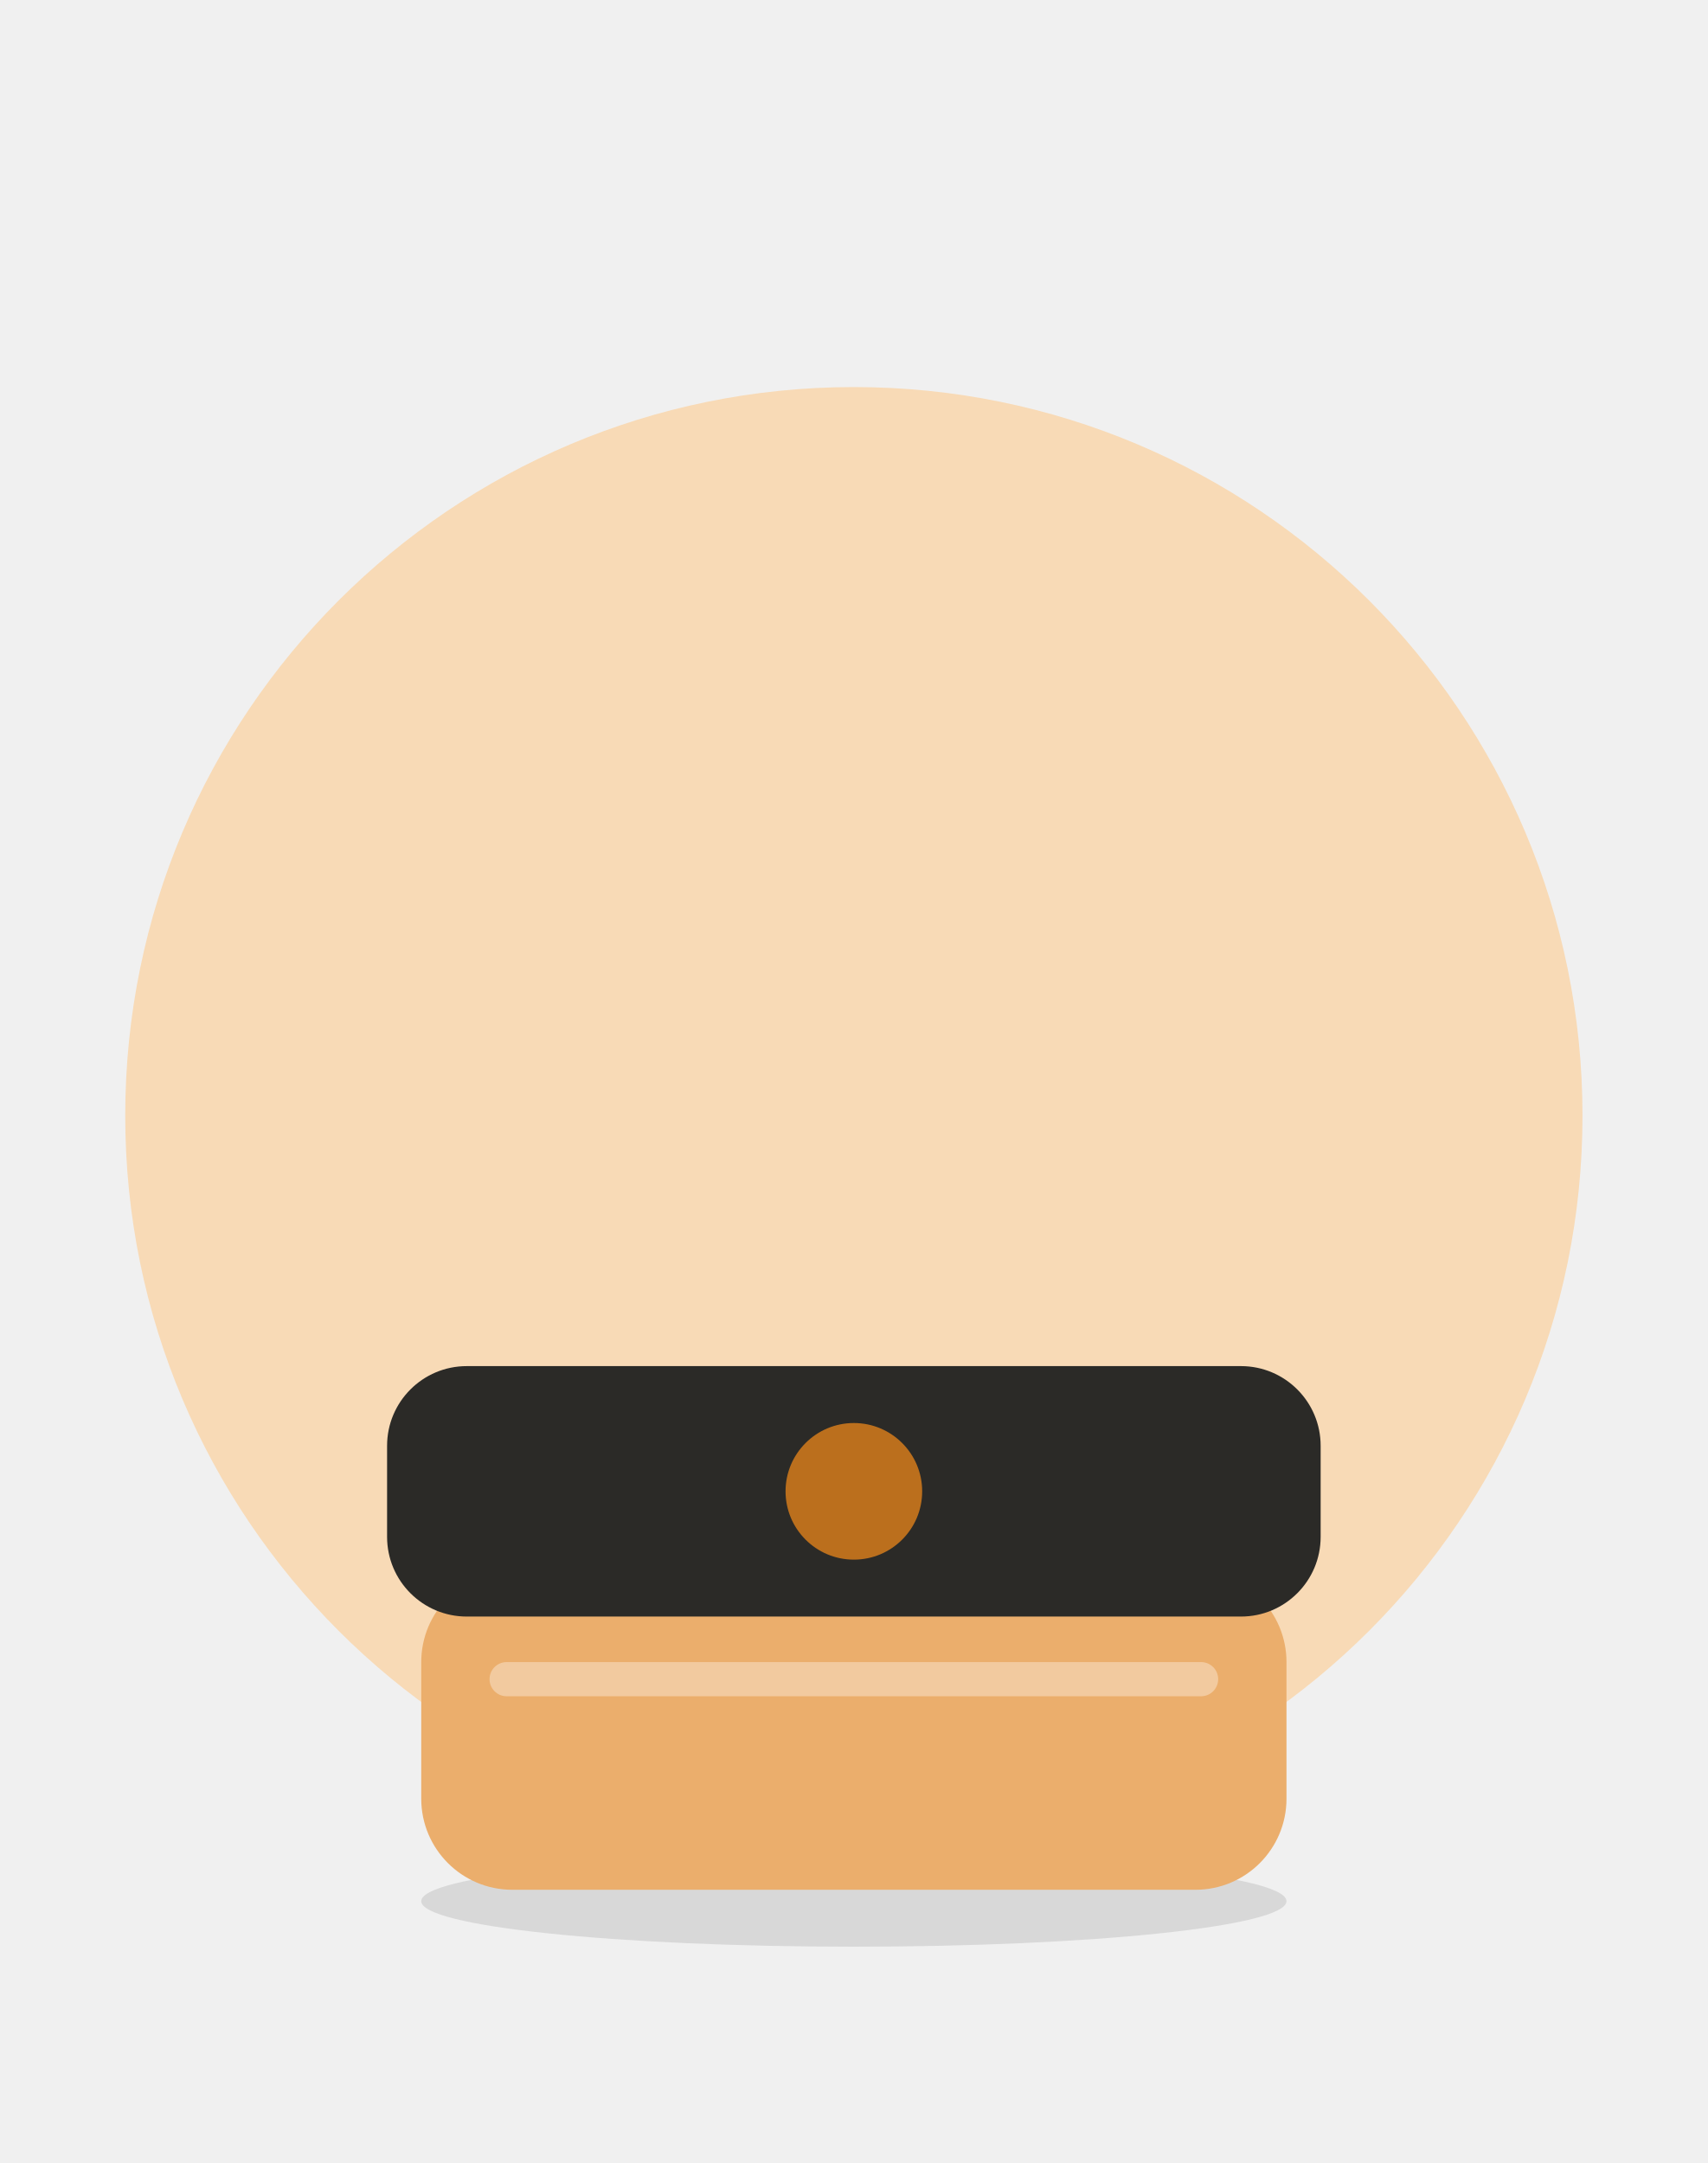
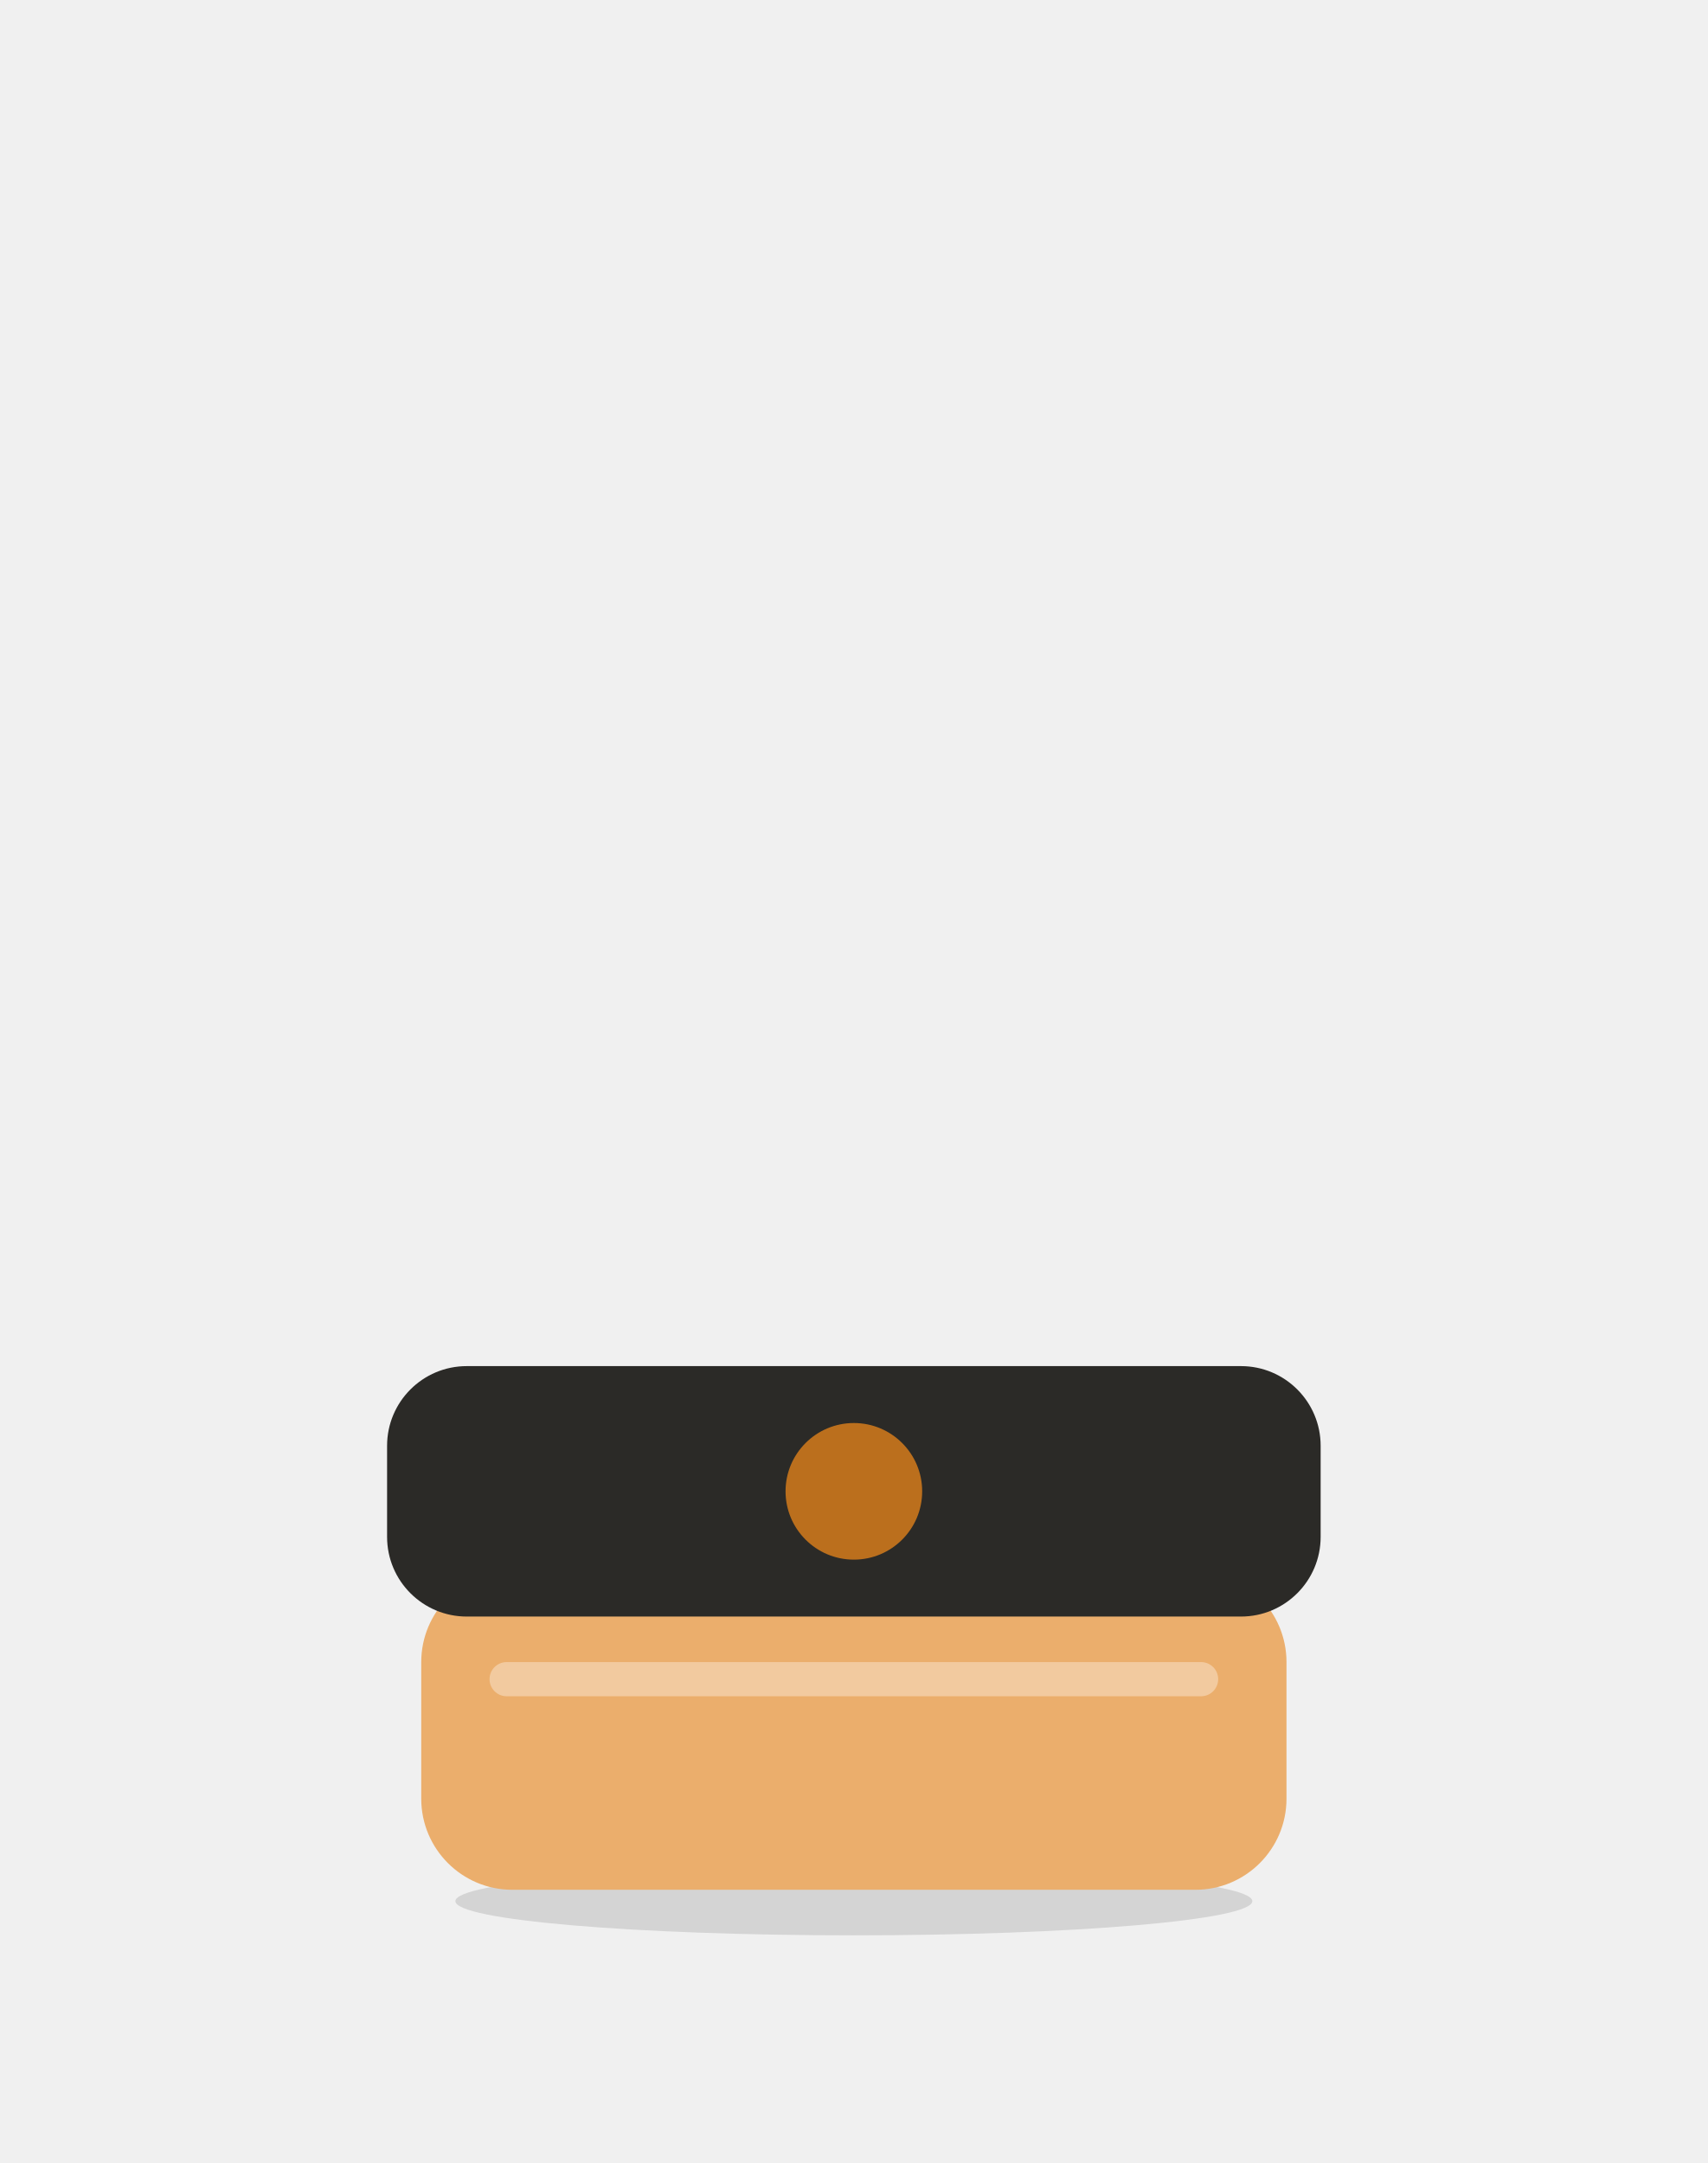
<svg xmlns="http://www.w3.org/2000/svg" viewBox="0 0 300 380" role="img" aria-label="Illustration">
-   <circle cx="150" cy="196" r="128" fill="#f8dab6" />
-   <ellipse cx="150" cy="334" rx="76" ry="8" fill="#000" opacity=".1" />
+   <ellipse cx="150" cy="334" rx="70" ry="6" fill="#000" opacity=".12" />
  <rect x="74" y="276" width="152" height="56" rx="16" fill="#ebae6c" />
  <rect x="68" y="240" width="164" height="44" rx="14" fill="#2b2a27" />
  <circle cx="150" cy="262" r="12" fill="#cb771c" opacity=".9" />
  <rect x="86" y="292" width="128" height="6" rx="3" fill="#fff" opacity=".35" />
</svg>
